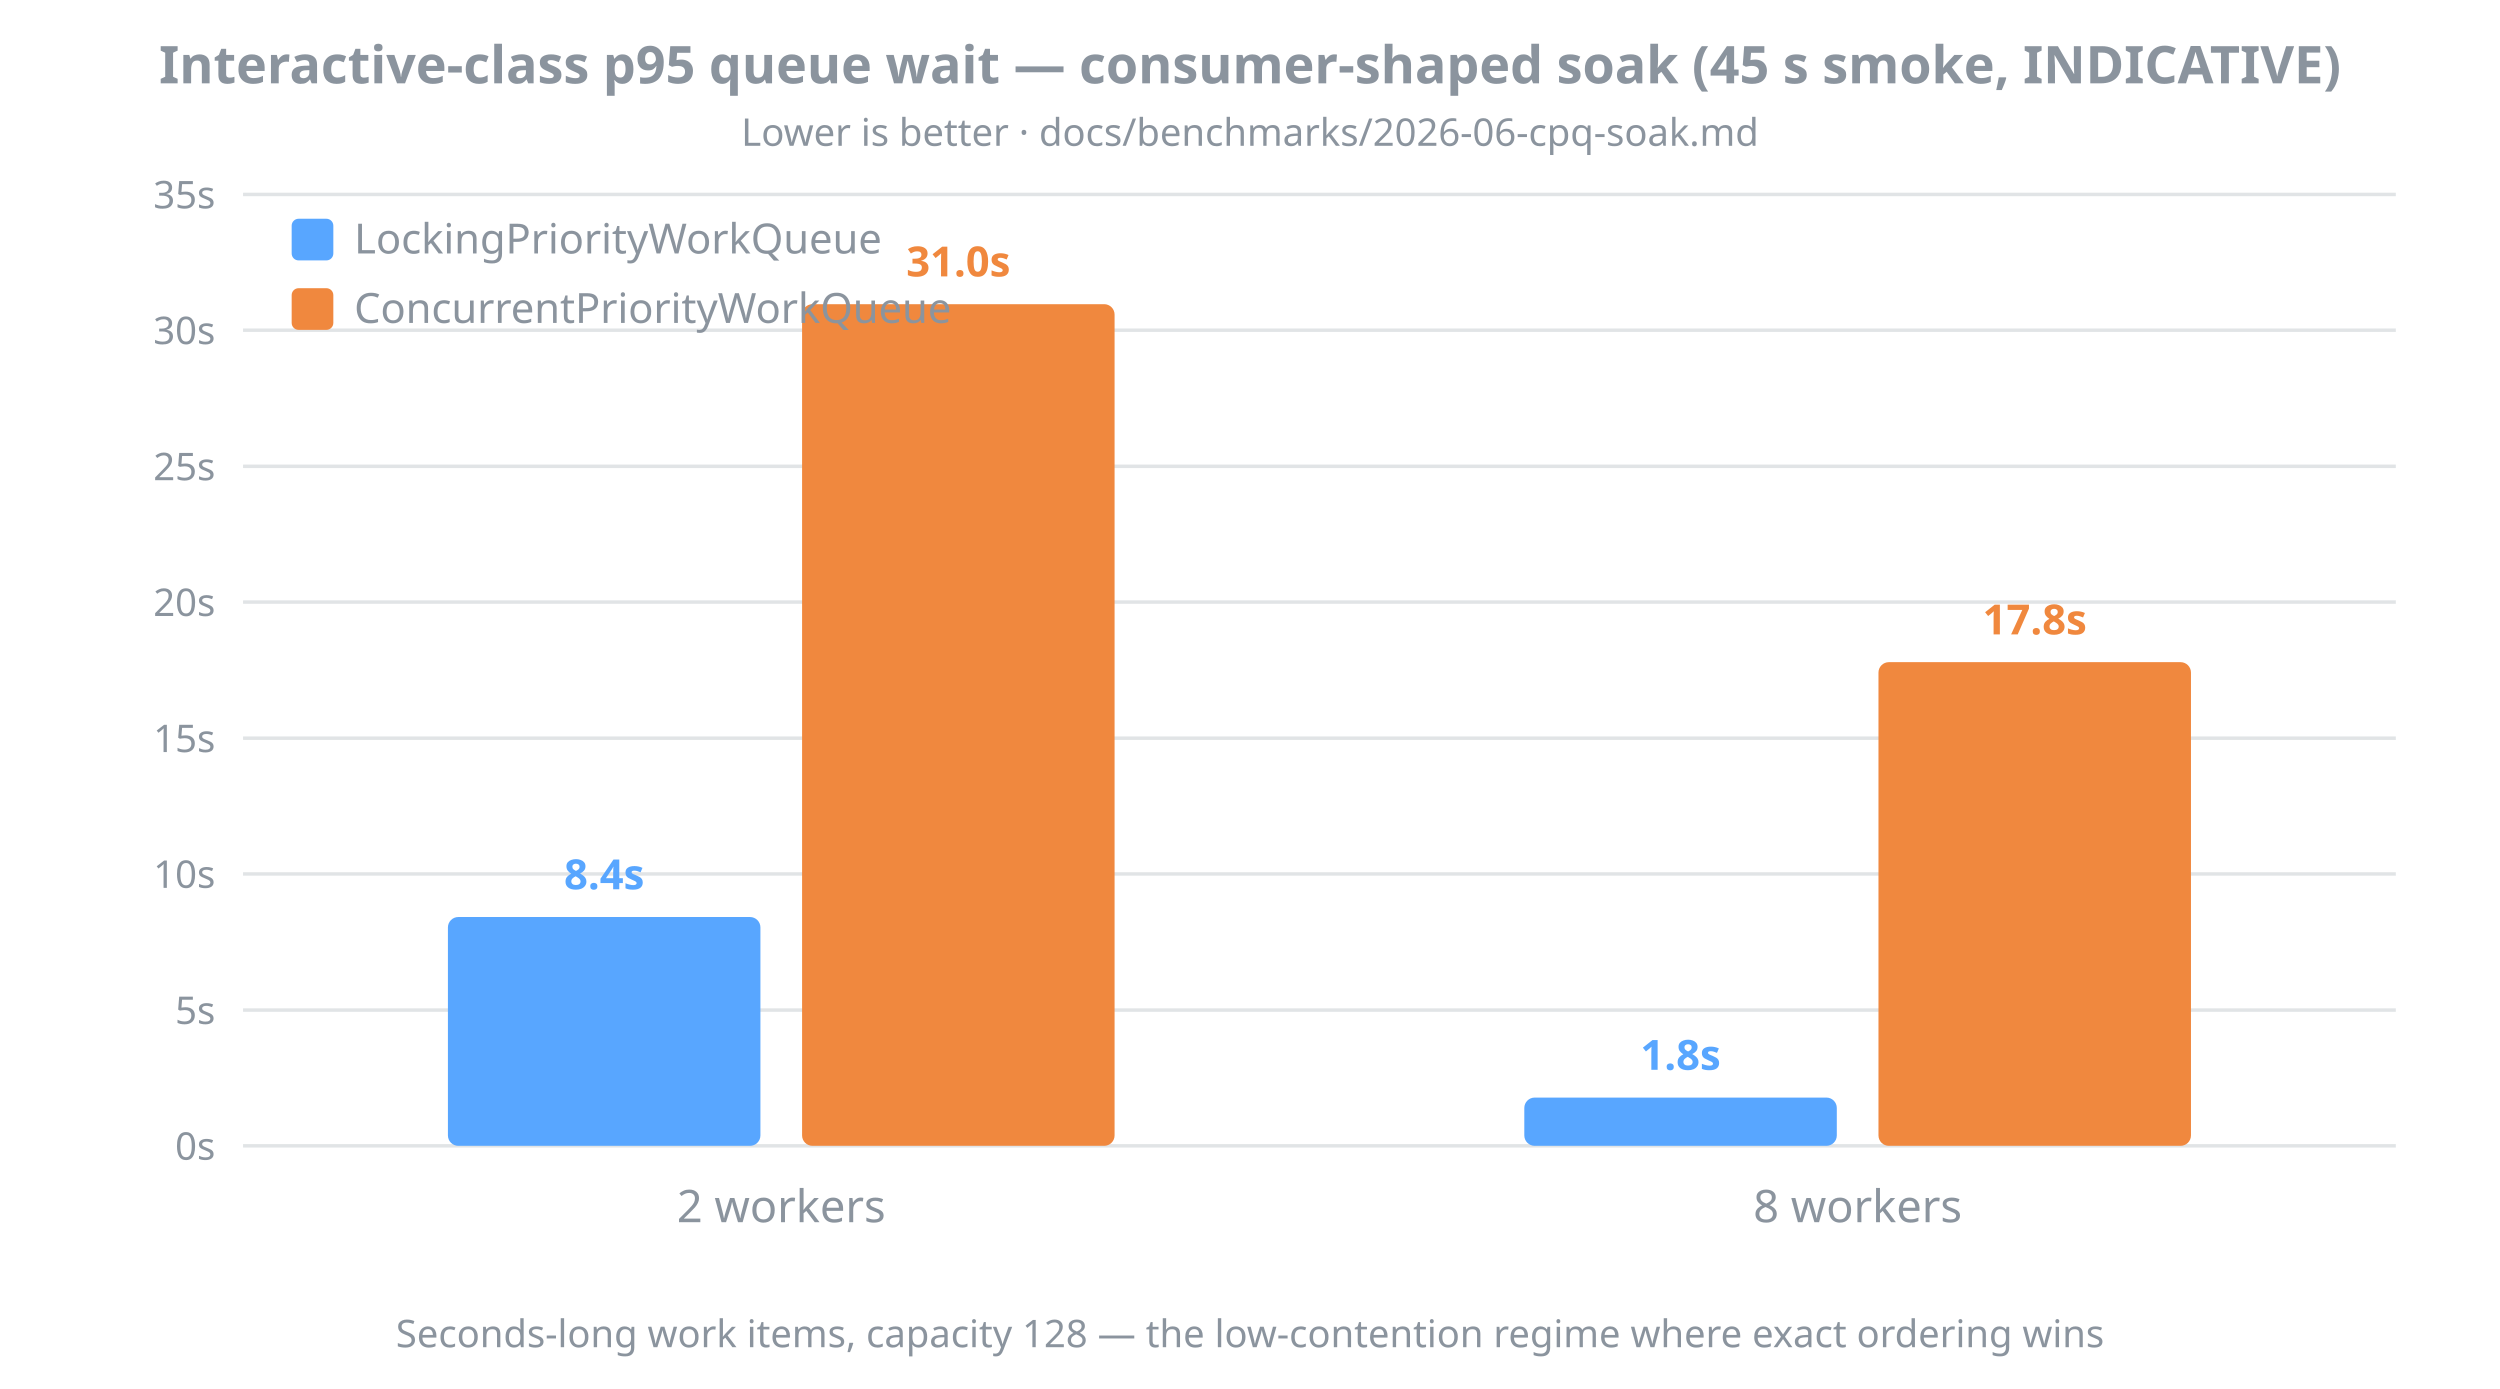
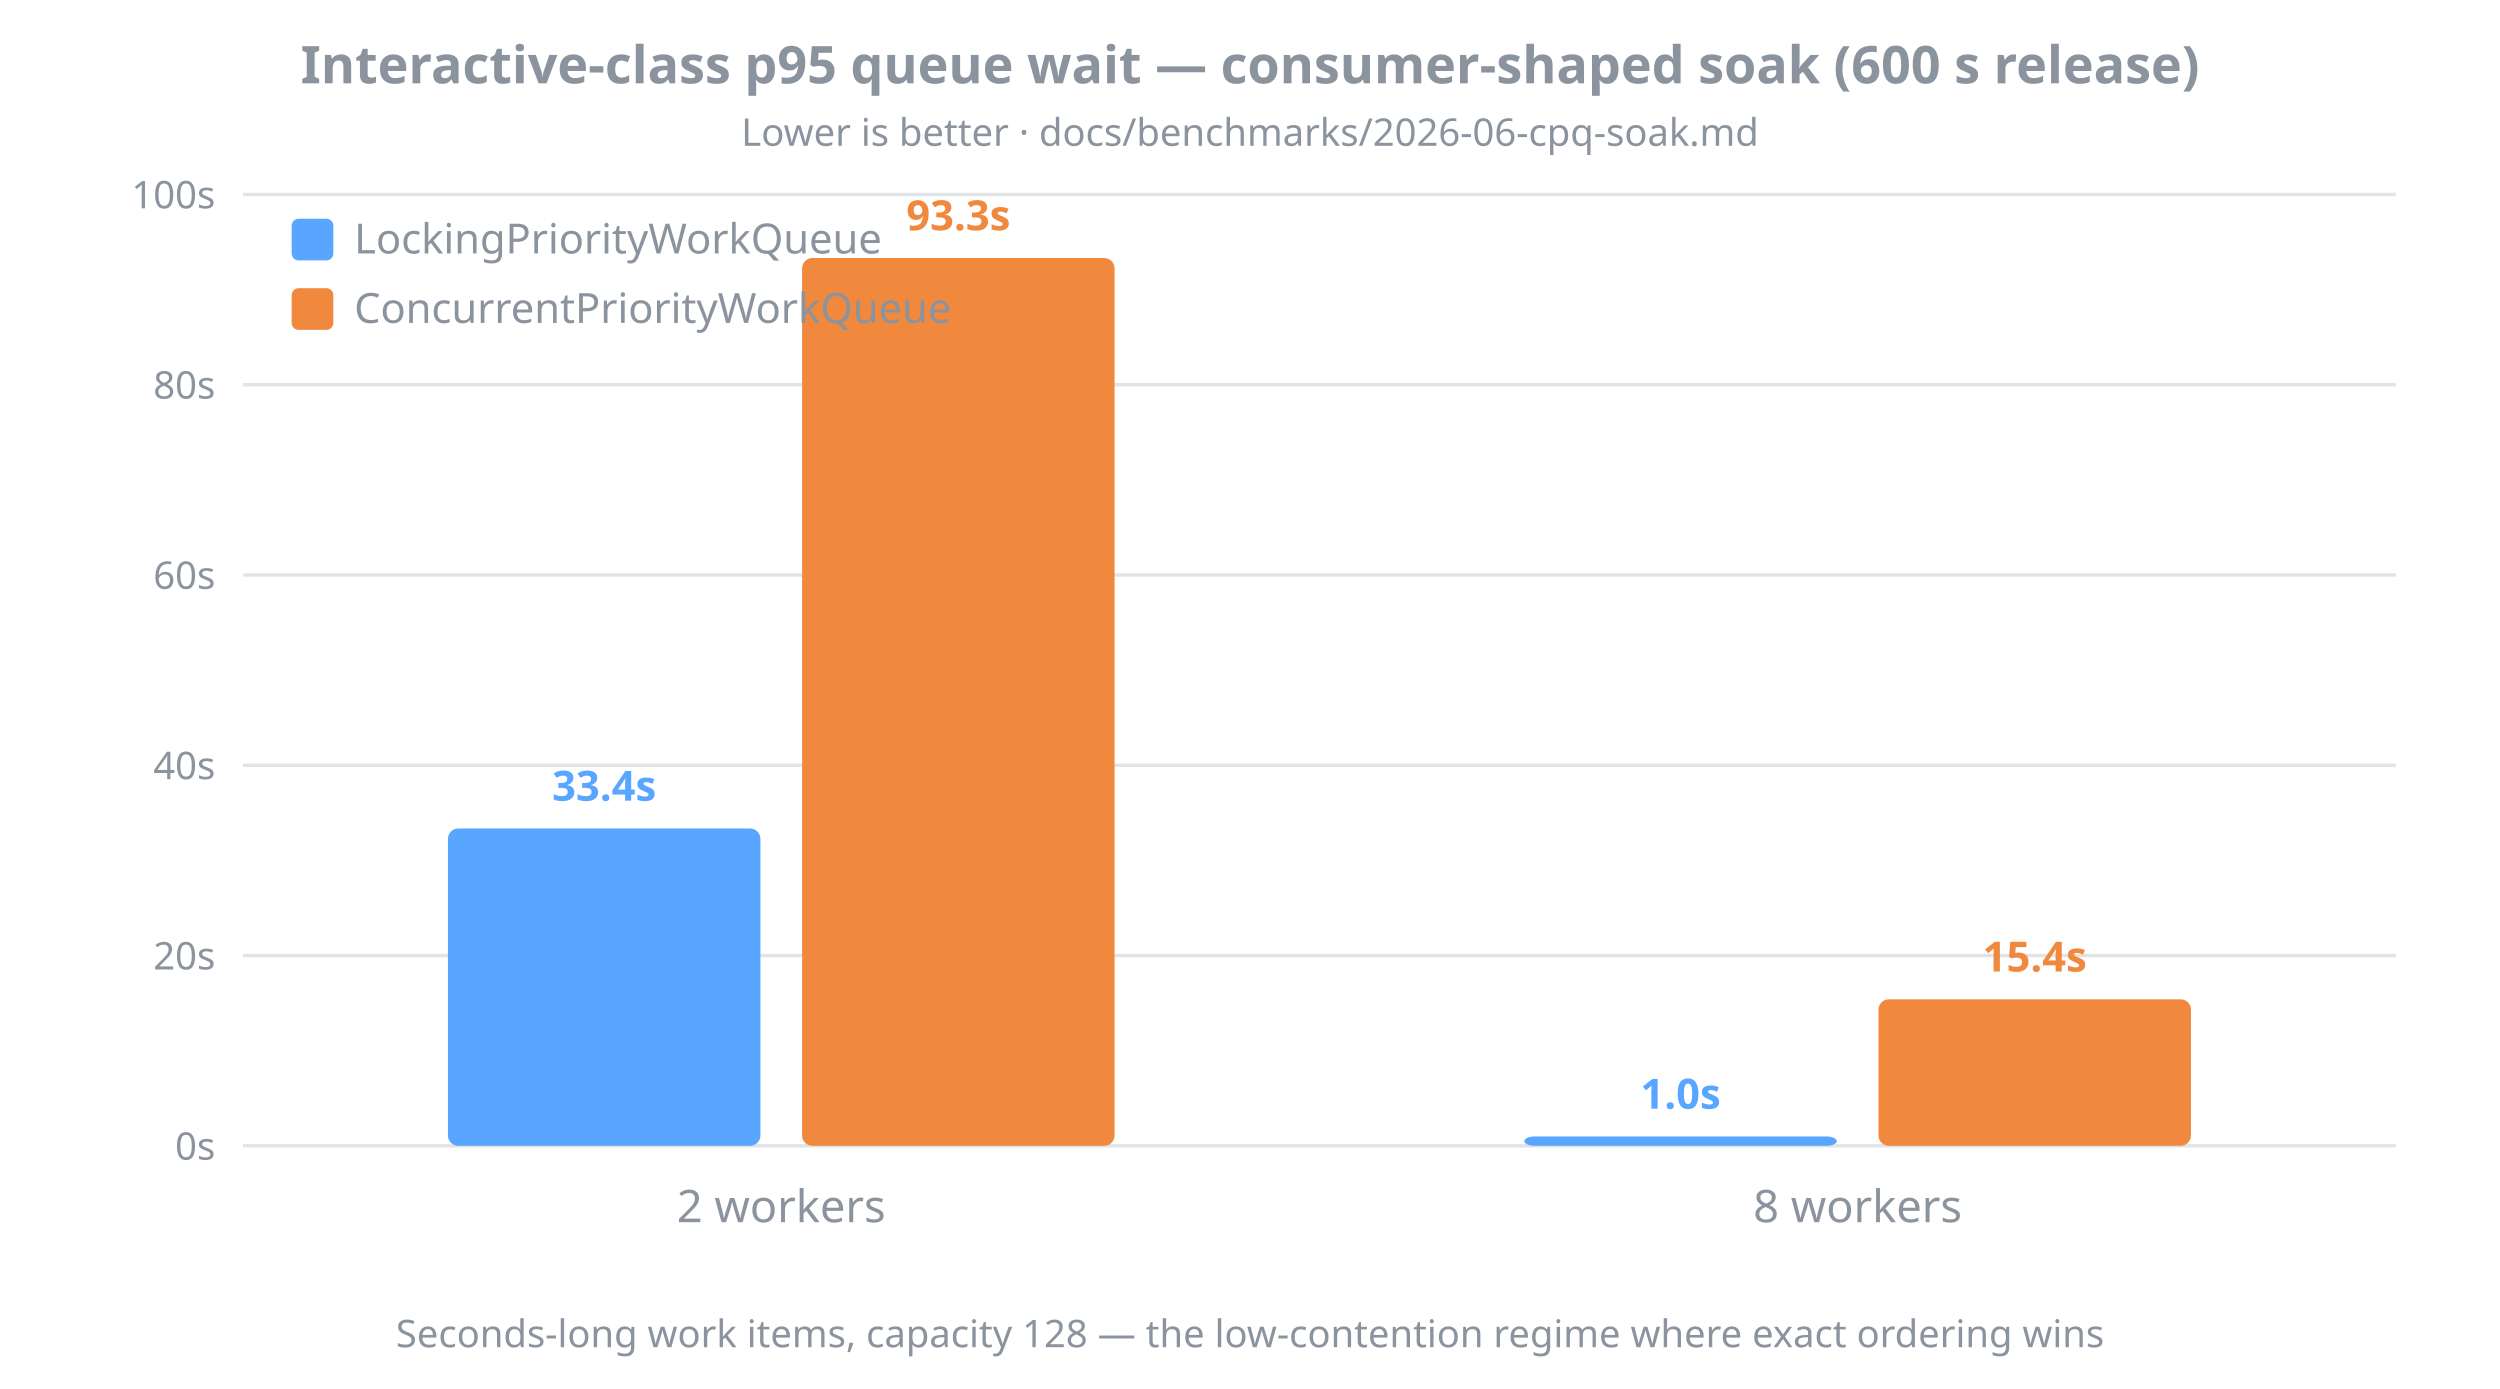
<svg xmlns="http://www.w3.org/2000/svg" viewBox="0 0 720 400" font-family="ui-sans-serif, system-ui, sans-serif" role="img" aria-label="Soak: interactive p95 queue wait by binding">
-   <text x="360.0" y="24.0" font-size="15" text-anchor="middle" fill="#8b949e" font-weight="bold">Interactive-class p95 queue wait — consumer-shaped soak (45 s smoke, INDICATIVE)</text>
+   <text x="360.0" y="24.0" font-size="15" text-anchor="middle" fill="#8b949e" font-weight="bold">Interactive-class p95 queue wait — consumer-shaped soak (600 s release)</text>
  <text x="360.0" y="42.0" font-size="11" text-anchor="middle" fill="#8b949e" font-weight="normal">Lower is better · docs/benchmarks/2026-06-cpq-soak.md</text>
  <line x1="70" y1="330.0" x2="690" y2="330.0" stroke="#8b949e" stroke-opacity="0.25" stroke-width="1" />
  <text x="62.0" y="334.0" font-size="11" text-anchor="end" fill="#8b949e" font-weight="normal">0s</text>
-   <line x1="70" y1="290.9" x2="690" y2="290.9" stroke="#8b949e" stroke-opacity="0.25" stroke-width="1" />
-   <text x="62.0" y="294.9" font-size="11" text-anchor="end" fill="#8b949e" font-weight="normal">5s</text>
-   <line x1="70" y1="251.7" x2="690" y2="251.7" stroke="#8b949e" stroke-opacity="0.25" stroke-width="1" />
-   <text x="62.0" y="255.7" font-size="11" text-anchor="end" fill="#8b949e" font-weight="normal">10s</text>
-   <line x1="70" y1="212.6" x2="690" y2="212.6" stroke="#8b949e" stroke-opacity="0.25" stroke-width="1" />
-   <text x="62.0" y="216.6" font-size="11" text-anchor="end" fill="#8b949e" font-weight="normal">15s</text>
-   <line x1="70" y1="173.4" x2="690" y2="173.4" stroke="#8b949e" stroke-opacity="0.25" stroke-width="1" />
-   <text x="62.0" y="177.4" font-size="11" text-anchor="end" fill="#8b949e" font-weight="normal">20s</text>
-   <line x1="70" y1="134.3" x2="690" y2="134.3" stroke="#8b949e" stroke-opacity="0.25" stroke-width="1" />
-   <text x="62.0" y="138.3" font-size="11" text-anchor="end" fill="#8b949e" font-weight="normal">25s</text>
-   <line x1="70" y1="95.1" x2="690" y2="95.1" stroke="#8b949e" stroke-opacity="0.25" stroke-width="1" />
-   <text x="62.0" y="99.1" font-size="11" text-anchor="end" fill="#8b949e" font-weight="normal">30s</text>
+   <line x1="70" y1="275.2" x2="690" y2="275.2" stroke="#8b949e" stroke-opacity="0.25" stroke-width="1" />
+   <text x="62.0" y="279.2" font-size="11" text-anchor="end" fill="#8b949e" font-weight="normal">20s</text>
+   <line x1="70" y1="220.4" x2="690" y2="220.4" stroke="#8b949e" stroke-opacity="0.25" stroke-width="1" />
+   <text x="62.0" y="224.4" font-size="11" text-anchor="end" fill="#8b949e" font-weight="normal">40s</text>
+   <line x1="70" y1="165.6" x2="690" y2="165.6" stroke="#8b949e" stroke-opacity="0.25" stroke-width="1" />
+   <text x="62.0" y="169.6" font-size="11" text-anchor="end" fill="#8b949e" font-weight="normal">60s</text>
+   <line x1="70" y1="110.8" x2="690" y2="110.8" stroke="#8b949e" stroke-opacity="0.25" stroke-width="1" />
+   <text x="62.0" y="114.8" font-size="11" text-anchor="end" fill="#8b949e" font-weight="normal">80s</text>
  <line x1="70" y1="56.0" x2="690" y2="56.0" stroke="#8b949e" stroke-opacity="0.25" stroke-width="1" />
-   <text x="62.0" y="60.0" font-size="11" text-anchor="end" fill="#8b949e" font-weight="normal">35s</text>
-   <rect x="129.0" y="264.1" width="90" height="65.9" rx="3" fill="#58a6ff" />
-   <text x="174.0" y="256.1" font-size="12" text-anchor="middle" fill="#58a6ff" font-weight="bold">8.4s</text>
-   <rect x="231.0" y="87.6" width="90" height="242.4" rx="3" fill="#f0883e" />
-   <text x="276.0" y="79.6" font-size="12" text-anchor="middle" fill="#f0883e" font-weight="bold">31.0s</text>
+   <text x="62.0" y="60.0" font-size="11" text-anchor="end" fill="#8b949e" font-weight="normal">100s</text>
+   <rect x="129.0" y="238.6" width="90" height="91.4" rx="3" fill="#58a6ff" />
+   <text x="174.0" y="230.6" font-size="12" text-anchor="middle" fill="#58a6ff" font-weight="bold">33.4s</text>
+   <rect x="231.0" y="74.3" width="90" height="255.7" rx="3" fill="#f0883e" />
+   <text x="276.0" y="66.3" font-size="12" text-anchor="middle" fill="#f0883e" font-weight="bold">93.3s</text>
  <text x="225.0" y="352.0" font-size="13" text-anchor="middle" fill="#8b949e" font-weight="normal">2 workers</text>
-   <rect x="439.0" y="316.1" width="90" height="13.9" rx="3" fill="#58a6ff" />
-   <text x="484.0" y="308.1" font-size="12" text-anchor="middle" fill="#58a6ff" font-weight="bold">1.8s</text>
-   <rect x="541.0" y="190.7" width="90" height="139.3" rx="3" fill="#f0883e" />
-   <text x="586.0" y="182.7" font-size="12" text-anchor="middle" fill="#f0883e" font-weight="bold">17.8s</text>
+   <rect x="439.0" y="327.3" width="90" height="2.7" rx="3" fill="#58a6ff" />
+   <text x="484.0" y="319.3" font-size="12" text-anchor="middle" fill="#58a6ff" font-weight="bold">1.0s</text>
+   <rect x="541.0" y="287.8" width="90" height="42.2" rx="3" fill="#f0883e" />
+   <text x="586.0" y="279.8" font-size="12" text-anchor="middle" fill="#f0883e" font-weight="bold">15.4s</text>
  <text x="535.0" y="352.0" font-size="13" text-anchor="middle" fill="#8b949e" font-weight="normal">8 workers</text>
  <rect x="84" y="63" width="12" height="12" rx="2" fill="#58a6ff" />
  <text x="102.0" y="73.0" font-size="12" text-anchor="start" fill="#8b949e" font-weight="normal">LockingPriorityWorkQueue</text>
  <rect x="84" y="83" width="12" height="12" rx="2" fill="#f0883e" />
  <text x="102.0" y="93.0" font-size="12" text-anchor="start" fill="#8b949e" font-weight="normal">ConcurrentPriorityWorkQueue</text>
  <text x="360.0" y="388.0" font-size="11" text-anchor="middle" fill="#8b949e" font-weight="normal">Seconds-long work items, capacity 128 — the low-contention regime where exact ordering wins</text>
</svg>
